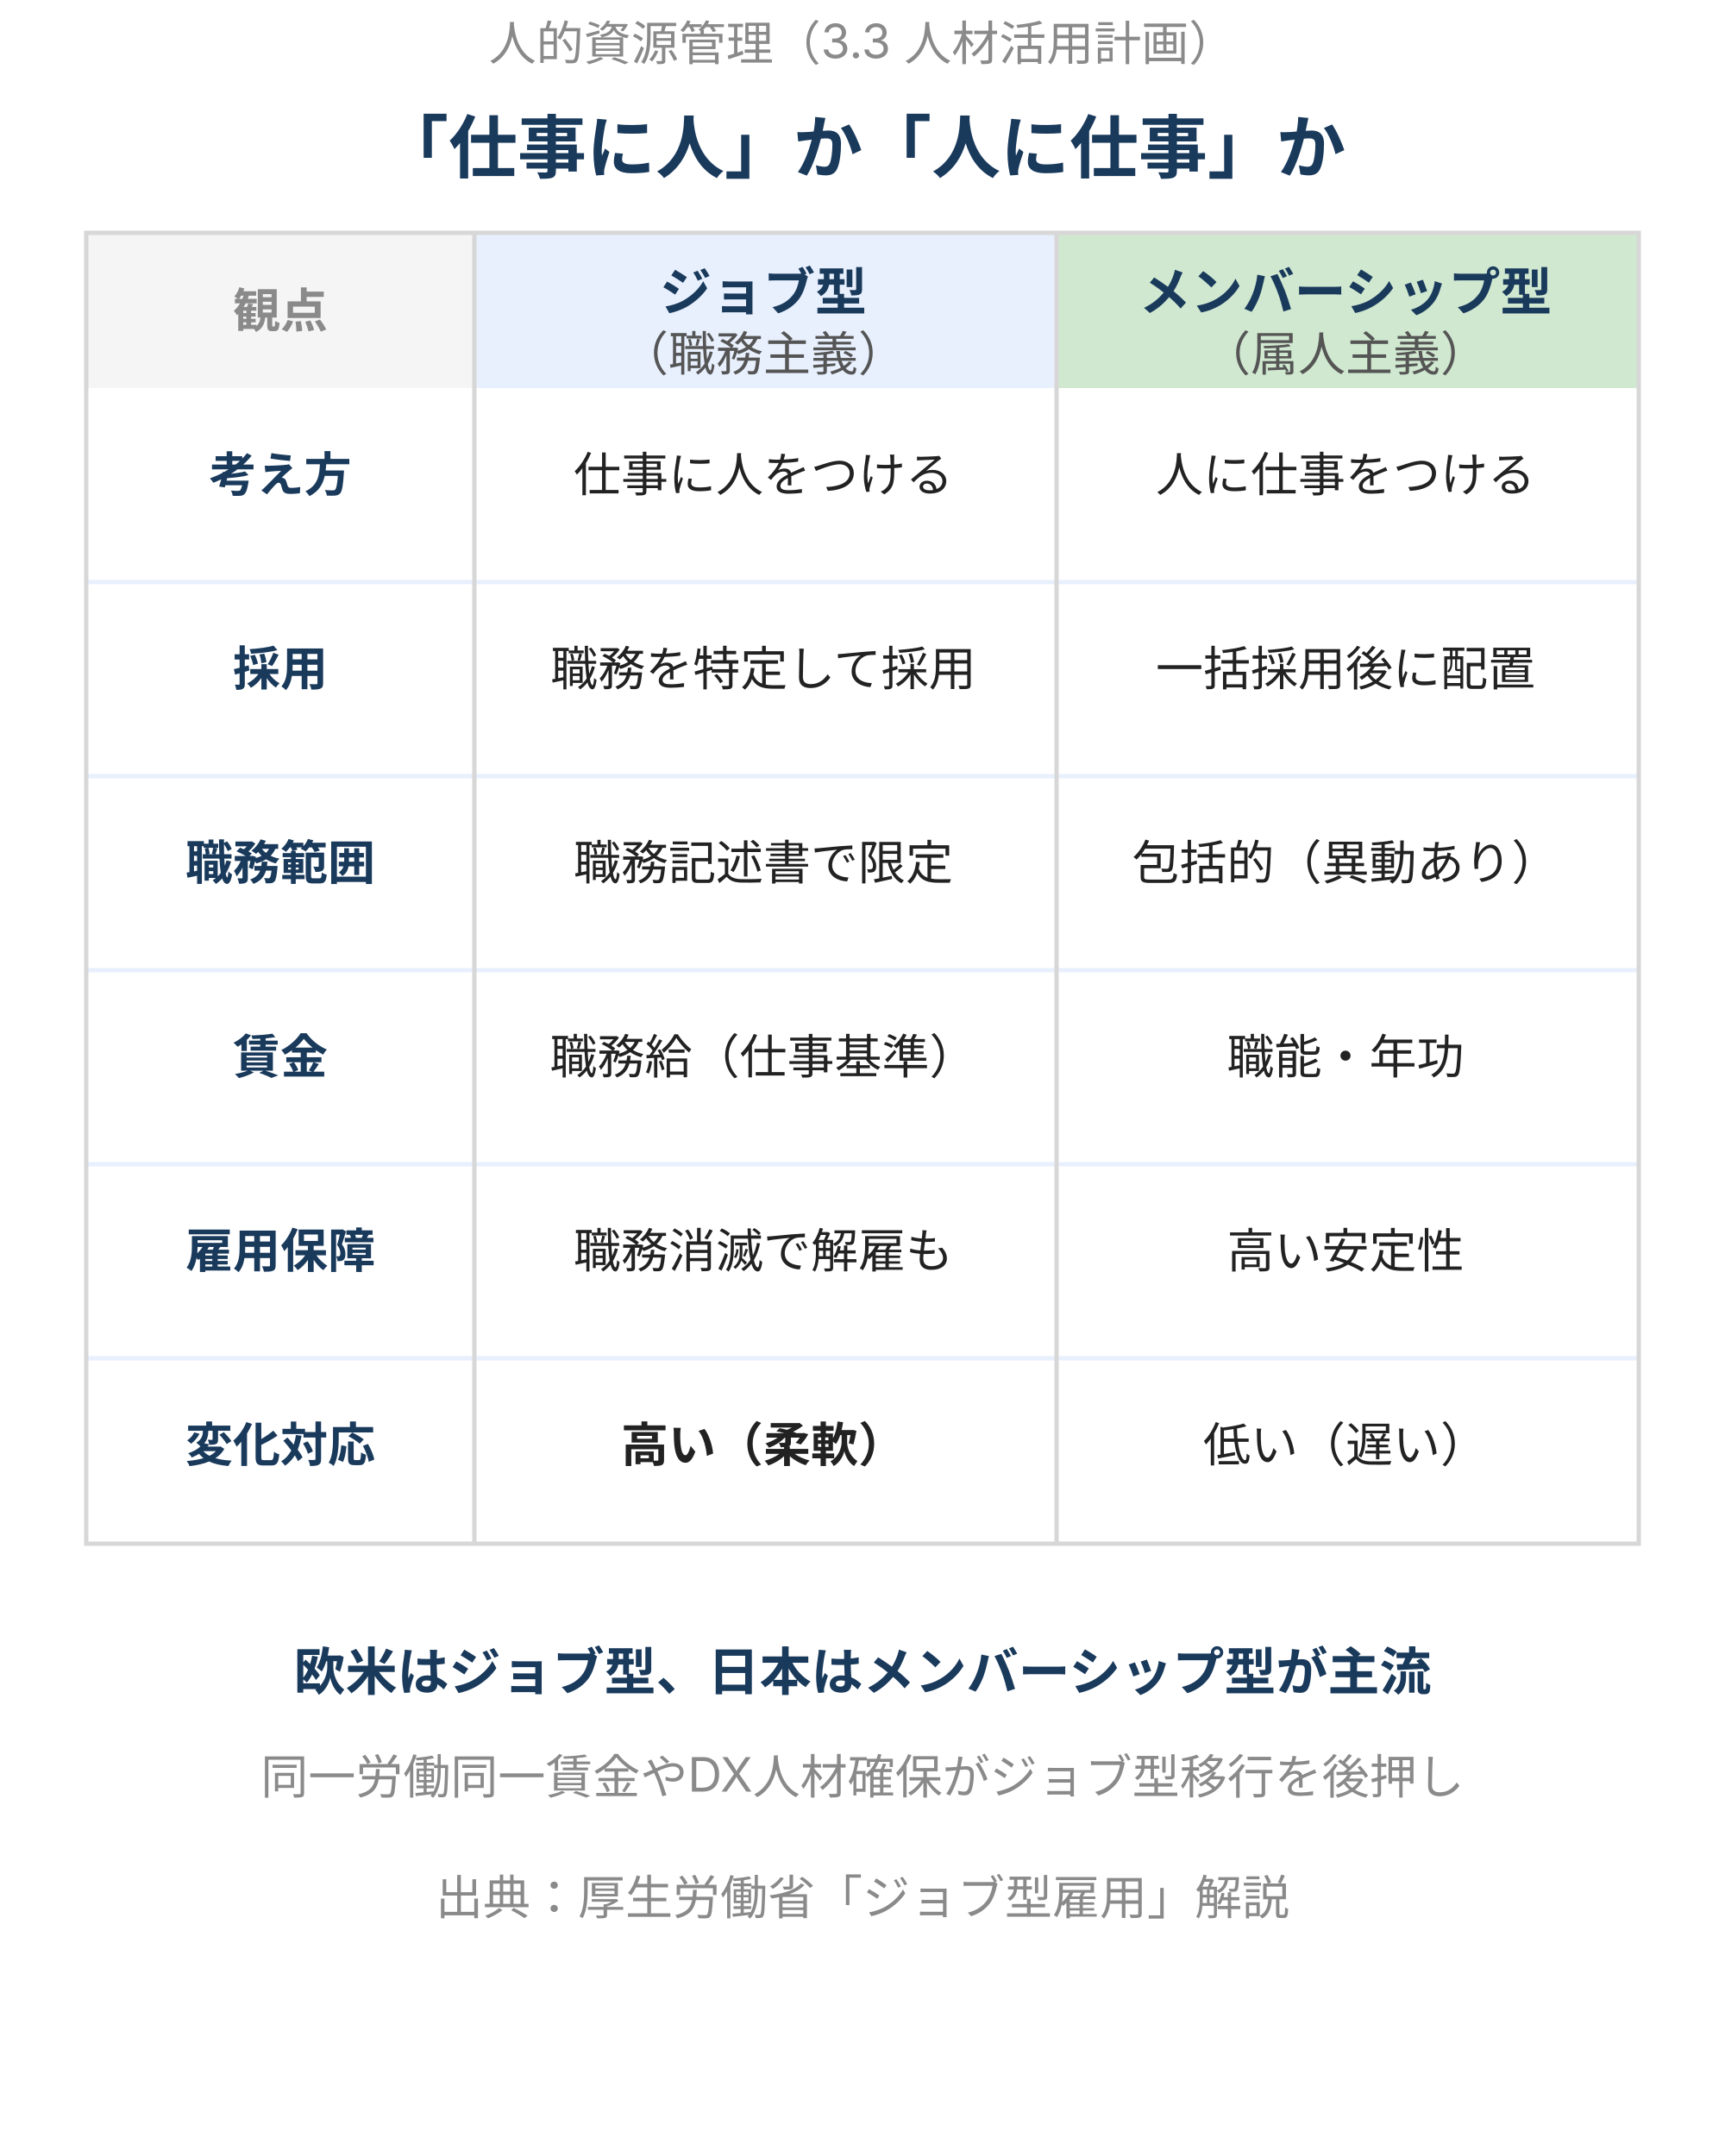
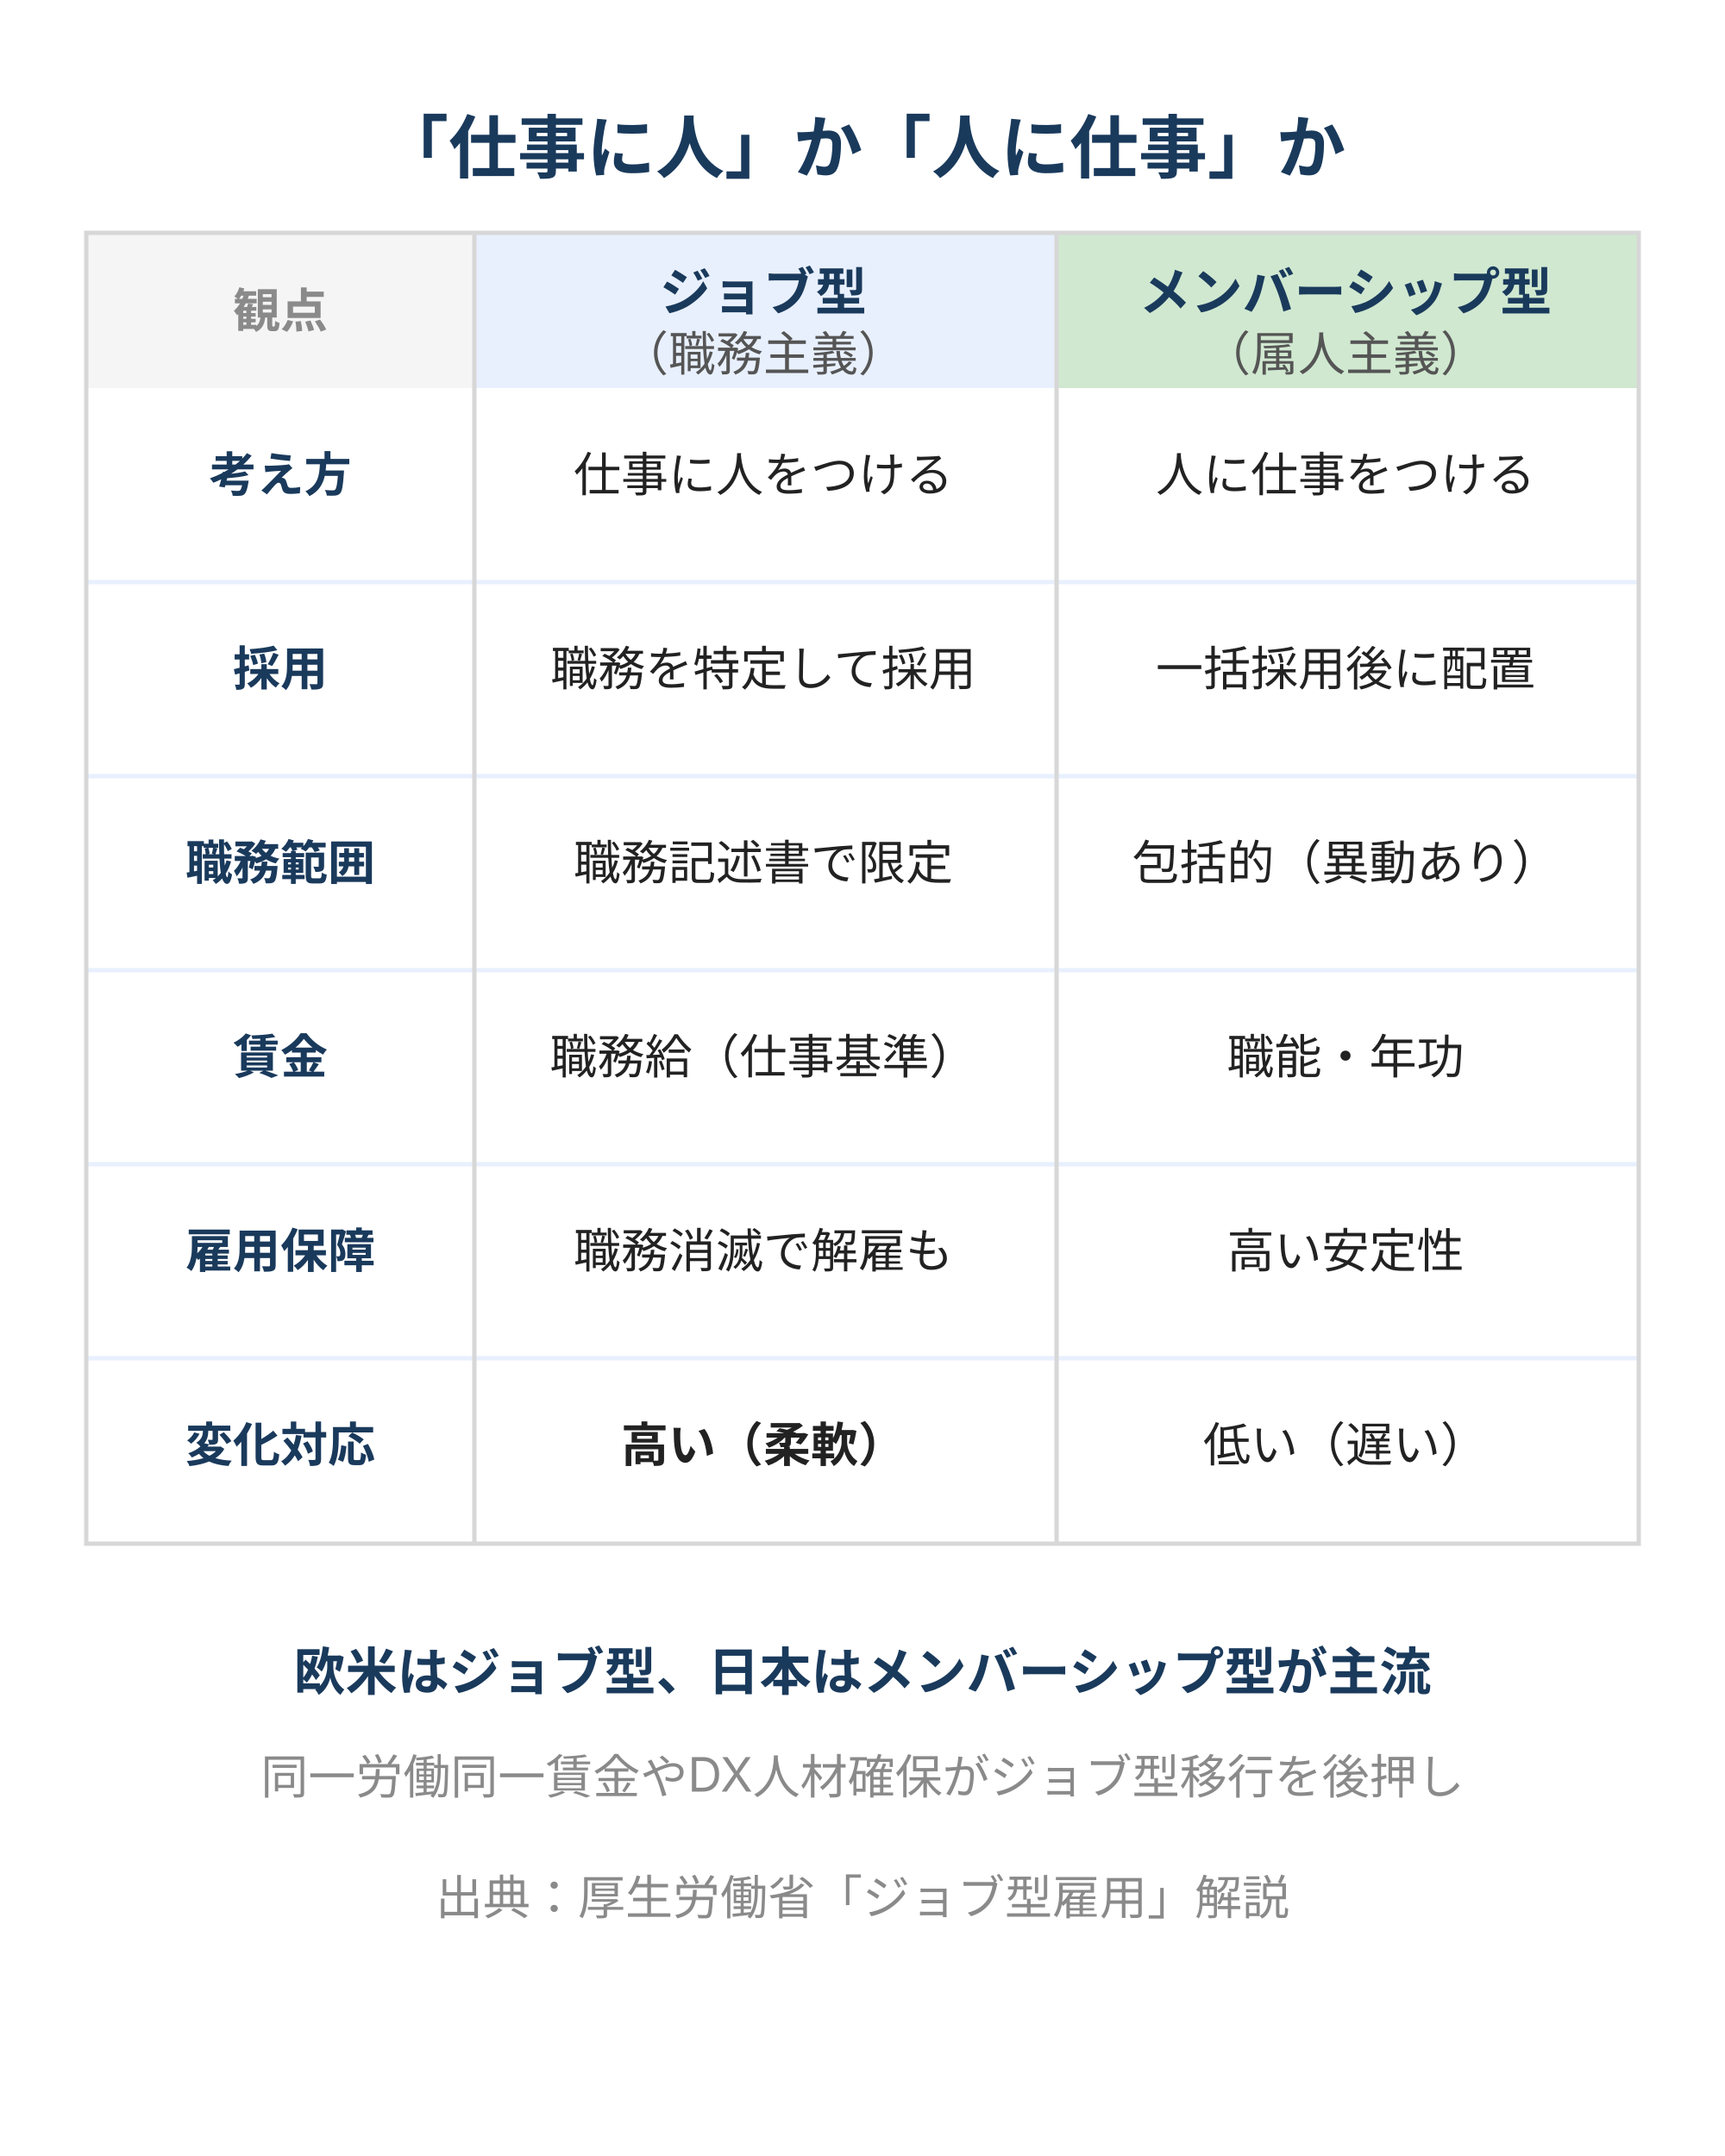
<svg xmlns="http://www.w3.org/2000/svg" width="400" height="500" viewBox="0 0 400 500" style="max-width:400px;width:100%" role="img" aria-label="ジョブ型雇用（職務主義）とメンバーシップ型雇用（属人主義）の比較。考え方・採用・職務範囲・賃金・雇用保障・変化対応の6観点で、ジョブ型は仕事に人をつけ職務給で変化対応が高い、メンバーシップ型は人に仕事をつけ職能年功で雇用安定性が高いことを示す。">
  <defs>
    <style>
      text { font-family: Inter, "Noto Sans JP", "Hiragino Kaku Gothic ProN", sans-serif; }
      .t-sub   { font-size: 11px; fill: #8a8a8a; }
      .t-head  { font-size: 16px; font-weight: bold; fill: #1a3a5c; }
      .t-hcol  { font-size: 12px; font-weight: bold; fill: #1a3a5c; }
      .t-hsub  { font-size: 11px; fill: #555; }
      .t-lbl   { font-size: 11px; font-weight: bold; fill: #1a3a5c; }
      .t-cell  { font-size: 11px; fill: #222; }
    </style>
  </defs>
-   <text class="t-sub" x="200" y="14" text-anchor="middle">人的資源管理（3.3 人材活用計画）</text>
  <text class="t-head" x="200" y="40" text-anchor="middle">「仕事に人」か「人に仕事」か</text>
  <rect x="20" y="54" width="90" height="36" fill="#f5f5f5" />
  <rect x="110" y="54" width="135" height="36" fill="#e8f0fe" />
  <rect x="245" y="54" width="135" height="36" fill="#d0e8d0" />
  <text class="t-sub" x="65" y="76" text-anchor="middle" font-weight="bold" fill="#555">観点</text>
  <text class="t-hcol" x="177" y="72" text-anchor="middle">ジョブ型</text>
  <text class="t-hsub" x="177" y="86" text-anchor="middle">（職務主義）</text>
  <text class="t-hcol" x="312" y="72" text-anchor="middle">メンバーシップ型</text>
  <text class="t-hsub" x="312" y="86" text-anchor="middle">（属人主義）</text>
  <text class="t-lbl" x="65" y="114" text-anchor="middle">考え方</text>
  <text class="t-cell" x="177" y="114" text-anchor="middle">仕事に人をつける</text>
  <text class="t-cell" x="312" y="114" text-anchor="middle">人に仕事をつける</text>
  <line x1="20" y1="135" x2="380" y2="135" stroke="#e8f0fe" stroke-width="1" />
  <text class="t-lbl" x="65" y="159" text-anchor="middle">採用</text>
  <text class="t-cell" x="177" y="159" text-anchor="middle">職務を特定して採用</text>
  <text class="t-cell" x="312" y="159" text-anchor="middle">一括採用後に配置</text>
  <line x1="20" y1="180" x2="380" y2="180" stroke="#e8f0fe" stroke-width="1" />
  <text class="t-lbl" x="65" y="204" text-anchor="middle">職務範囲</text>
  <text class="t-cell" x="177" y="204" text-anchor="middle">職務記述書で限定</text>
  <text class="t-cell" x="312" y="204" text-anchor="middle">包括的（異動あり）</text>
  <line x1="20" y1="225" x2="380" y2="225" stroke="#e8f0fe" stroke-width="1" />
  <text class="t-lbl" x="65" y="249" text-anchor="middle">賃金</text>
  <text class="t-cell" x="177" y="249" text-anchor="middle">職務給（仕事基準）</text>
  <text class="t-cell" x="312" y="249" text-anchor="middle">職能・年功</text>
  <line x1="20" y1="270" x2="380" y2="270" stroke="#e8f0fe" stroke-width="1" />
  <text class="t-lbl" x="65" y="294" text-anchor="middle">雇用保障</text>
  <text class="t-cell" x="177" y="294" text-anchor="middle">職務消滅で解雇も</text>
  <text class="t-cell" x="312" y="294" text-anchor="middle">高い安定性</text>
  <line x1="20" y1="315" x2="380" y2="315" stroke="#e8f0fe" stroke-width="1" />
  <text class="t-lbl" x="65" y="339" text-anchor="middle">変化対応</text>
  <text class="t-cell" x="177" y="339" text-anchor="middle" fill="#2e6da4" font-weight="bold">高い（柔軟）</text>
  <text class="t-cell" x="312" y="339" text-anchor="middle">低い（遅い）</text>
  <rect x="20" y="54" width="360" height="304" fill="none" stroke="#d7d7d7" stroke-width="1" />
  <line x1="110" y1="54" x2="110" y2="358" stroke="#d7d7d7" stroke-width="1" />
  <line x1="245" y1="54" x2="245" y2="358" stroke="#d7d7d7" stroke-width="1" />
  <text x="200" y="392" text-anchor="middle" font-size="12" font-weight="bold" fill="#1a3a5c">欧米はジョブ型、日本はメンバーシップ型が主流</text>
  <text class="t-sub" x="200" y="416" text-anchor="middle">同一労働同一賃金やDX人材確保がジョブ型移行を後押し</text>
  <text class="t-sub" x="200" y="444" text-anchor="middle">出典：厚生労働省「ジョブ型雇用」解説</text>
</svg>
